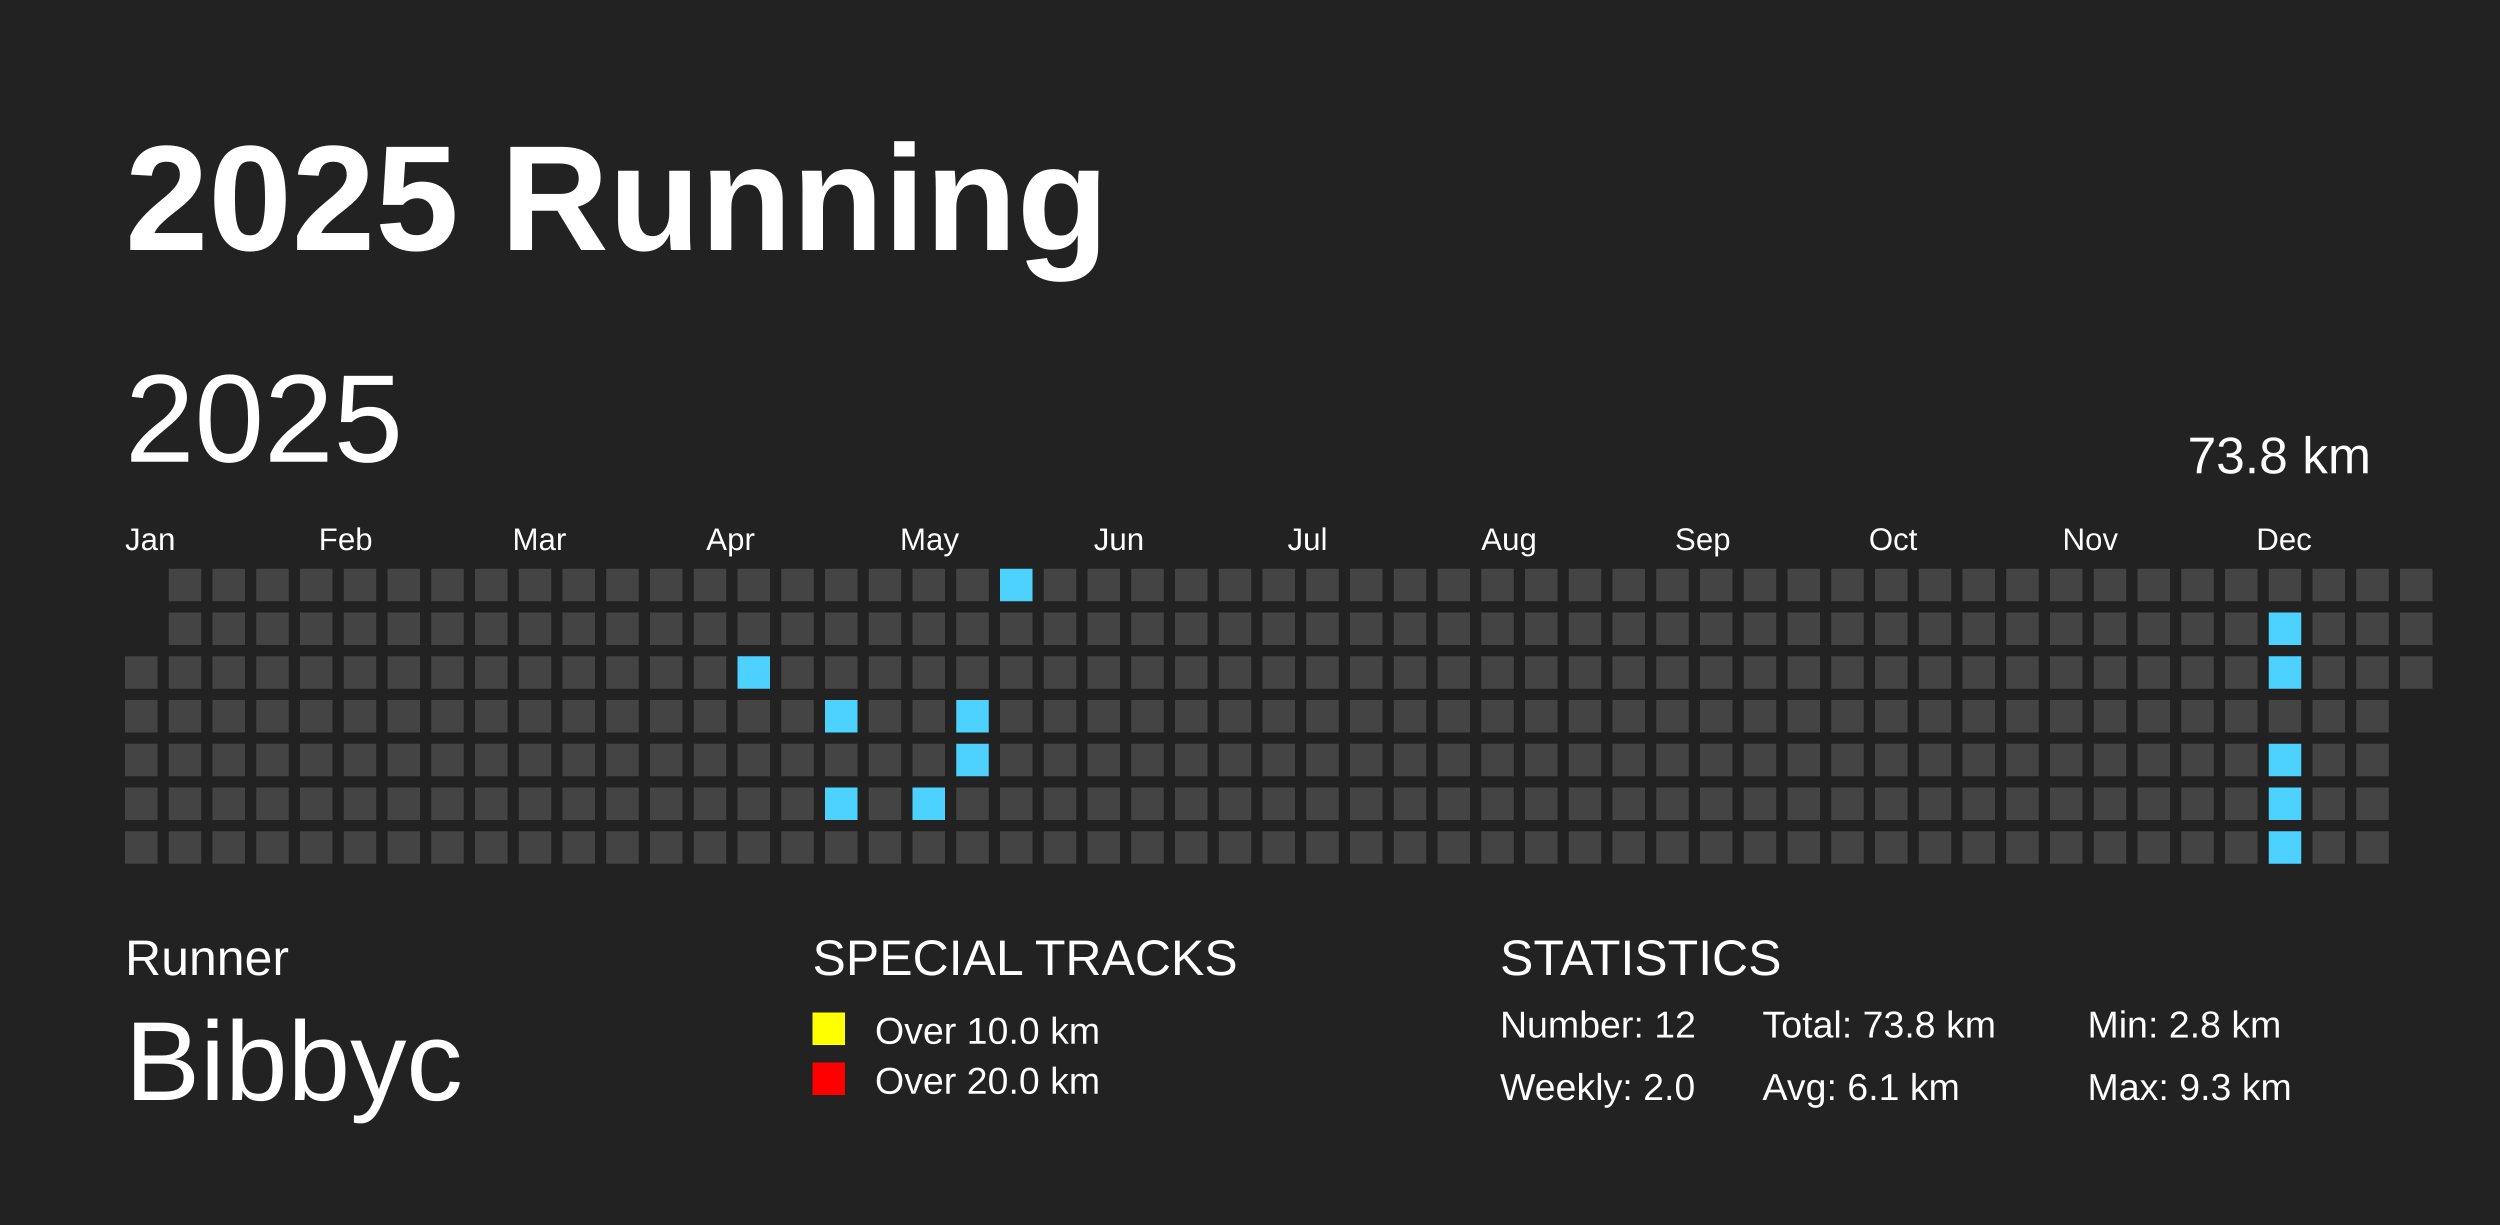
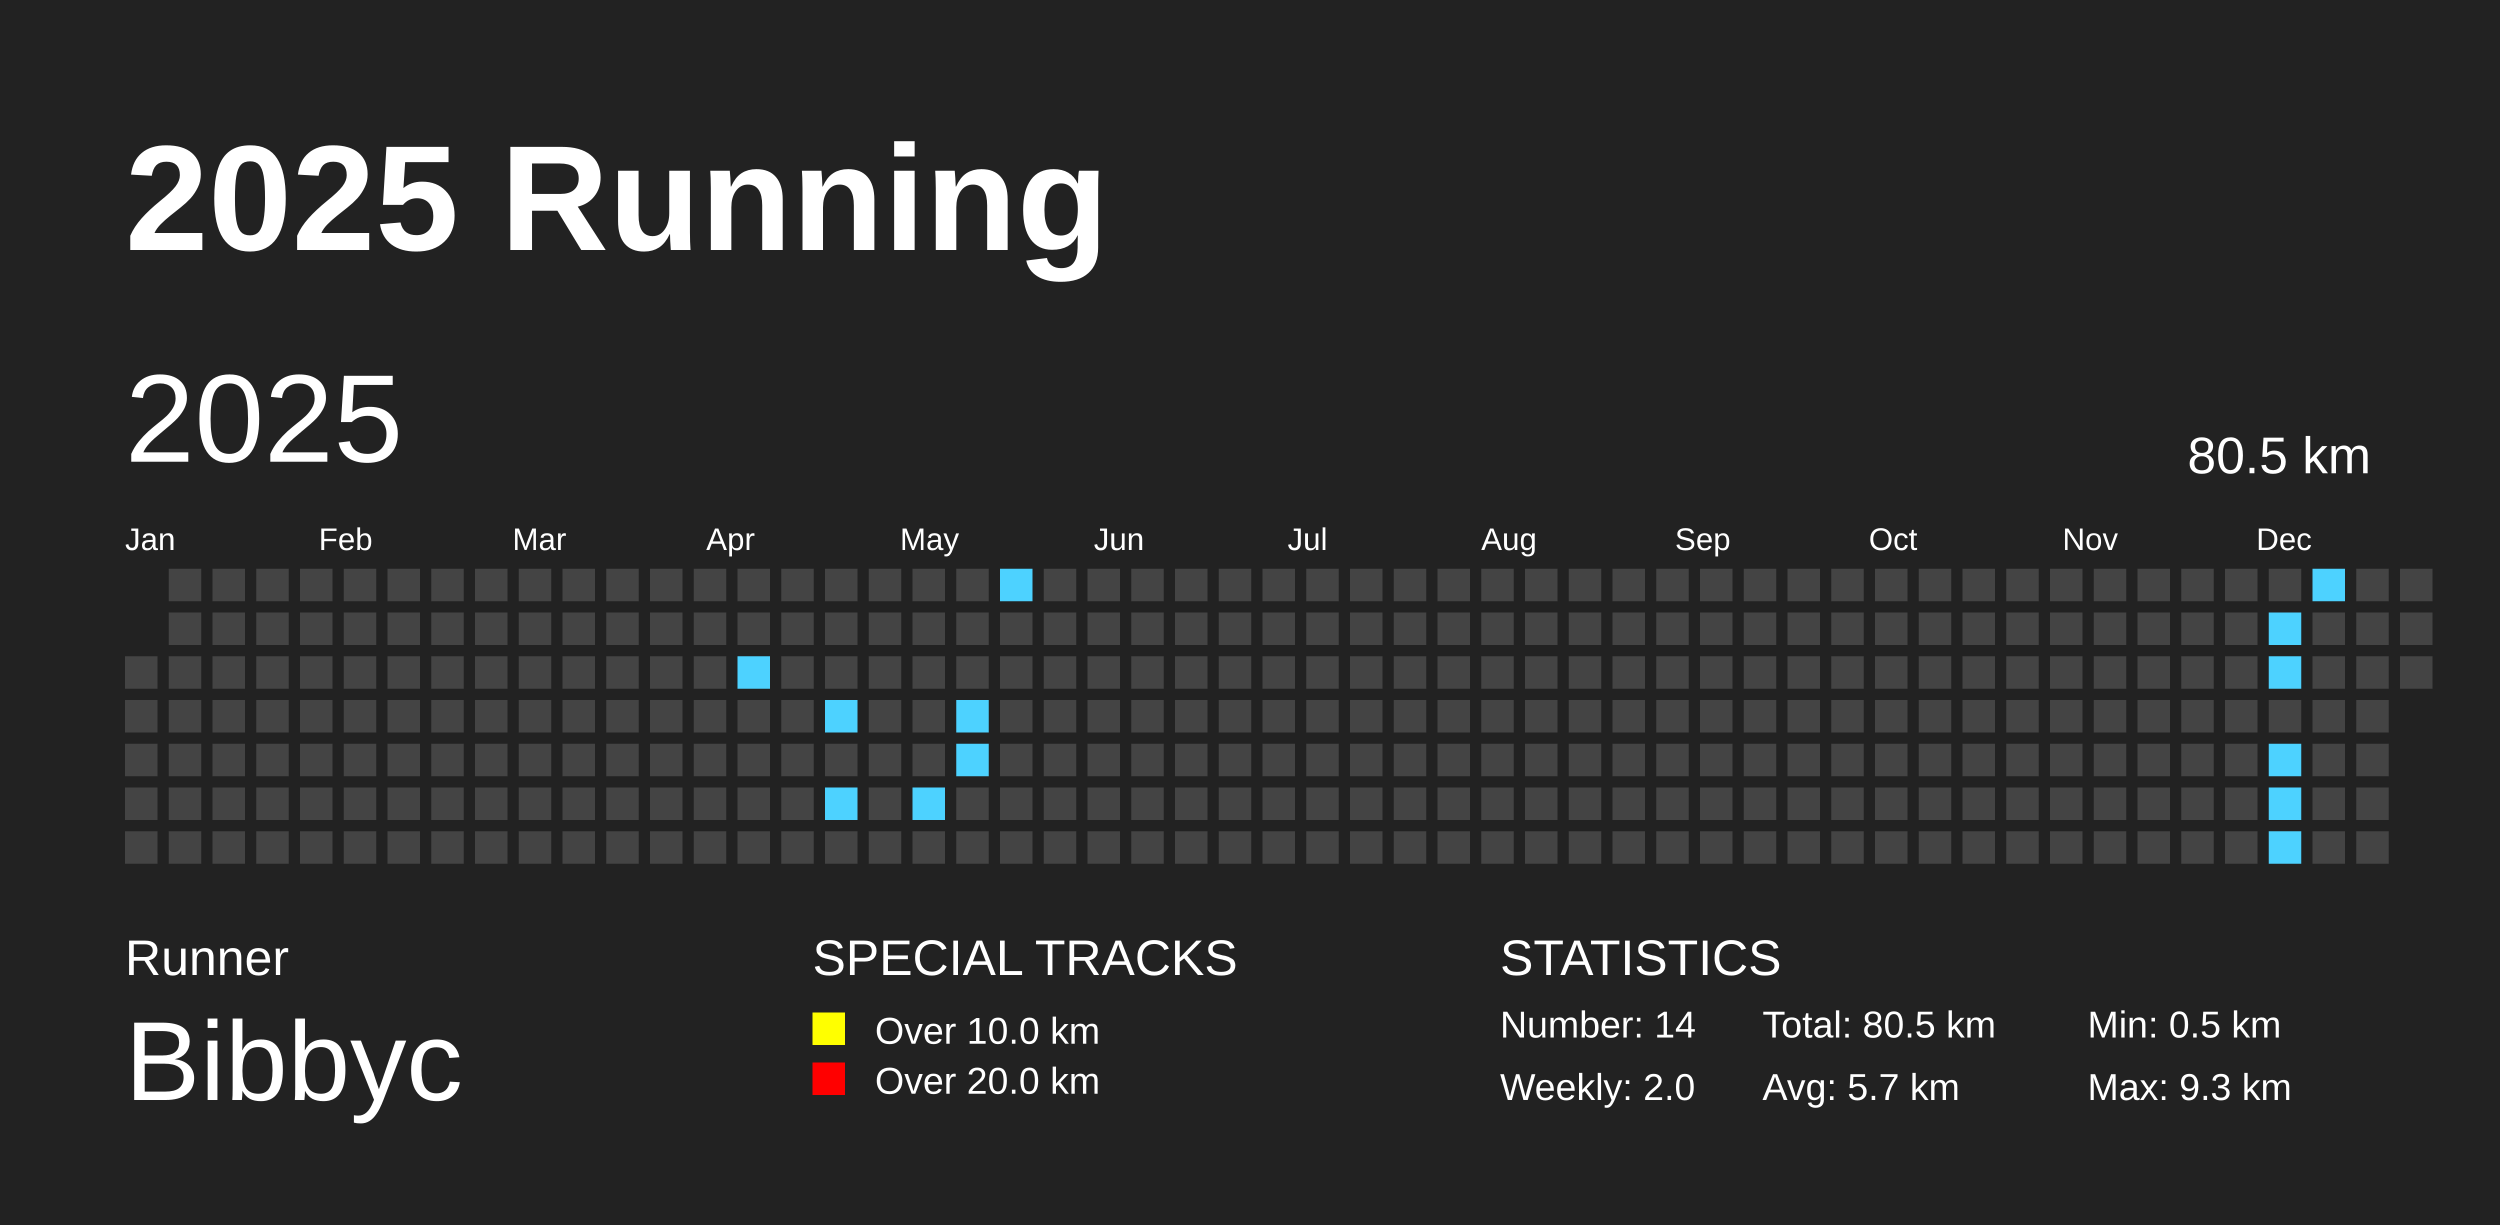
<svg xmlns="http://www.w3.org/2000/svg" baseProfile="full" height="98mm" version="1.1" viewBox="0,0,200,98" width="200mm">
  <defs />
  <rect fill="#222222" height="98" width="200" x="0" y="0" />
  <text fill="#FFFFFF" style="font-size:12px; font-family:Arial; font-weight:bold;" x="10" y="20">2025 Running</text>
  <text fill="#FFFFFF" style="font-size:4px; font-family:Arial" x="10" y="78">Runner</text>
  <text fill="#FFFFFF" style="font-size:9px; font-family:Arial" x="10" y="88">Bibbyc</text>
  <text fill="#FFFFFF" style="font-size:4px; font-family:Arial" x="65" y="78">SPECIAL TRACKS</text>
  <rect fill="yellow" height="2.6" width="2.6" x="65" y="81" />
  <text fill="#FFFFFF" style="font-size:3px; font-family:Arial" x="70" y="83.5">Over 10.0 km</text>
  <rect fill="red" height="2.6" width="2.6" x="65" y="85" />
  <text fill="#FFFFFF" style="font-size:3px; font-family:Arial" x="70" y="87.5">Over 20.0 km</text>
  <text fill="#FFFFFF" style="font-size:4px; font-family:Arial" x="120" y="78">STATISTICS</text>
-   <text fill="#FFFFFF" style="font-size:3px; font-family:Arial" x="120" y="83">Number: 12</text>
+   <text fill="#FFFFFF" style="font-size:3px; font-family:Arial" x="120" y="83">Number: 14</text>
  <text fill="#FFFFFF" style="font-size:3px; font-family:Arial" x="120" y="88">Weekly: 2.0</text>
-   <text fill="#FFFFFF" style="font-size:3px; font-family:Arial" x="141" y="83">Total: 73.8 km</text>
-   <text fill="#FFFFFF" style="font-size:3px; font-family:Arial" x="141" y="88">Avg: 6.1 km</text>
-   <text fill="#FFFFFF" style="font-size:3px; font-family:Arial" x="167" y="83">Min: 2.8 km</text>
+   <text fill="#FFFFFF" style="font-size:3px; font-family:Arial" x="141" y="83">Total: 80.5 km</text>
+   <text fill="#FFFFFF" style="font-size:3px; font-family:Arial" x="141" y="88">Avg: 5.7 km</text>
+   <text fill="#FFFFFF" style="font-size:3px; font-family:Arial" x="167" y="83">Min: 0.5 km</text>
  <text fill="#FFFFFF" style="font-size:3px; font-family:Arial" x="167" y="88">Max: 9.3 km</text>
  <text dominant-baseline="hanging" fill="#FFFFFF" style="font-size:10.0px; font-family:Arial;" x="10" y="30">2025</text>
-   <text dominant-baseline="hanging" fill="#FFFFFF" style="font-size:4.125px; font-family:Arial;" x="175" y="35">73.8 km</text>
+   <text dominant-baseline="hanging" fill="#FFFFFF" style="font-size:4.125px; font-family:Arial;" x="175" y="35">80.5 km</text>
  <text fill="#FFFFFF" style="font-size:2.5px; font-family:Arial" x="10.0" y="44">Jan</text>
  <text fill="#FFFFFF" style="font-size:2.5px; font-family:Arial" x="25.5" y="44">Feb</text>
  <text fill="#FFFFFF" style="font-size:2.5px; font-family:Arial" x="41.0" y="44">Mar</text>
  <text fill="#FFFFFF" style="font-size:2.5px; font-family:Arial" x="56.5" y="44">Apr</text>
  <text fill="#FFFFFF" style="font-size:2.5px; font-family:Arial" x="72.0" y="44">May</text>
  <text fill="#FFFFFF" style="font-size:2.5px; font-family:Arial" x="87.5" y="44">Jun</text>
  <text fill="#FFFFFF" style="font-size:2.5px; font-family:Arial" x="103.0" y="44">Jul</text>
  <text fill="#FFFFFF" style="font-size:2.5px; font-family:Arial" x="118.5" y="44">Aug</text>
  <text fill="#FFFFFF" style="font-size:2.5px; font-family:Arial" x="134.0" y="44">Sep</text>
  <text fill="#FFFFFF" style="font-size:2.5px; font-family:Arial" x="149.5" y="44">Oct</text>
  <text fill="#FFFFFF" style="font-size:2.5px; font-family:Arial" x="165.0" y="44">Nov</text>
  <text fill="#FFFFFF" style="font-size:2.5px; font-family:Arial" x="180.5" y="44">Dec</text>
  <rect fill="#444444" height="2.6" width="2.6" x="10.0" y="52.5" />
  <rect fill="#444444" height="2.6" width="2.6" x="10.0" y="56.0" />
  <rect fill="#444444" height="2.6" width="2.6" x="10.0" y="59.5" />
  <rect fill="#444444" height="2.6" width="2.6" x="10.0" y="63.0" />
  <rect fill="#444444" height="2.6" width="2.6" x="10.0" y="66.5" />
  <rect fill="#444444" height="2.6" width="2.6" x="13.5" y="45.5" />
  <rect fill="#444444" height="2.6" width="2.6" x="13.5" y="49.0" />
  <rect fill="#444444" height="2.6" width="2.6" x="13.5" y="52.5" />
  <rect fill="#444444" height="2.6" width="2.6" x="13.5" y="56.0" />
  <rect fill="#444444" height="2.6" width="2.6" x="13.5" y="59.5" />
  <rect fill="#444444" height="2.6" width="2.6" x="13.5" y="63.0" />
  <rect fill="#444444" height="2.6" width="2.6" x="13.5" y="66.5" />
  <rect fill="#444444" height="2.6" width="2.6" x="17.0" y="45.5" />
  <rect fill="#444444" height="2.6" width="2.6" x="17.0" y="49.0" />
  <rect fill="#444444" height="2.6" width="2.6" x="17.0" y="52.5" />
  <rect fill="#444444" height="2.6" width="2.6" x="17.0" y="56.0" />
  <rect fill="#444444" height="2.6" width="2.6" x="17.0" y="59.5" />
  <rect fill="#444444" height="2.6" width="2.6" x="17.0" y="63.0" />
  <rect fill="#444444" height="2.6" width="2.6" x="17.0" y="66.5" />
  <rect fill="#444444" height="2.6" width="2.6" x="20.5" y="45.5" />
  <rect fill="#444444" height="2.6" width="2.6" x="20.5" y="49.0" />
  <rect fill="#444444" height="2.6" width="2.6" x="20.5" y="52.5" />
  <rect fill="#444444" height="2.6" width="2.6" x="20.5" y="56.0" />
  <rect fill="#444444" height="2.6" width="2.6" x="20.5" y="59.5" />
  <rect fill="#444444" height="2.6" width="2.6" x="20.5" y="63.0" />
  <rect fill="#444444" height="2.6" width="2.6" x="20.5" y="66.5" />
  <rect fill="#444444" height="2.6" width="2.6" x="24.0" y="45.5" />
  <rect fill="#444444" height="2.6" width="2.6" x="24.0" y="49.0" />
  <rect fill="#444444" height="2.6" width="2.6" x="24.0" y="52.5" />
  <rect fill="#444444" height="2.6" width="2.6" x="24.0" y="56.0" />
  <rect fill="#444444" height="2.6" width="2.6" x="24.0" y="59.5" />
  <rect fill="#444444" height="2.6" width="2.6" x="24.0" y="63.0" />
  <rect fill="#444444" height="2.6" width="2.6" x="24.0" y="66.5" />
  <rect fill="#444444" height="2.6" width="2.6" x="27.5" y="45.5" />
  <rect fill="#444444" height="2.6" width="2.6" x="27.5" y="49.0" />
  <rect fill="#444444" height="2.6" width="2.6" x="27.5" y="52.5" />
  <rect fill="#444444" height="2.6" width="2.6" x="27.5" y="56.0" />
  <rect fill="#444444" height="2.6" width="2.6" x="27.5" y="59.5" />
  <rect fill="#444444" height="2.6" width="2.6" x="27.5" y="63.0" />
  <rect fill="#444444" height="2.6" width="2.6" x="27.5" y="66.5" />
  <rect fill="#444444" height="2.6" width="2.6" x="31.0" y="45.5" />
  <rect fill="#444444" height="2.6" width="2.6" x="31.0" y="49.0" />
  <rect fill="#444444" height="2.6" width="2.6" x="31.0" y="52.5" />
  <rect fill="#444444" height="2.6" width="2.6" x="31.0" y="56.0" />
  <rect fill="#444444" height="2.6" width="2.6" x="31.0" y="59.5" />
  <rect fill="#444444" height="2.6" width="2.6" x="31.0" y="63.0" />
  <rect fill="#444444" height="2.6" width="2.6" x="31.0" y="66.5" />
  <rect fill="#444444" height="2.6" width="2.6" x="34.5" y="45.5" />
  <rect fill="#444444" height="2.6" width="2.6" x="34.5" y="49.0" />
  <rect fill="#444444" height="2.6" width="2.6" x="34.5" y="52.5" />
  <rect fill="#444444" height="2.6" width="2.6" x="34.5" y="56.0" />
  <rect fill="#444444" height="2.6" width="2.6" x="34.5" y="59.5" />
  <rect fill="#444444" height="2.6" width="2.6" x="34.5" y="63.0" />
  <rect fill="#444444" height="2.6" width="2.6" x="34.5" y="66.5" />
  <rect fill="#444444" height="2.6" width="2.6" x="38.0" y="45.5" />
  <rect fill="#444444" height="2.6" width="2.6" x="38.0" y="49.0" />
  <rect fill="#444444" height="2.6" width="2.6" x="38.0" y="52.5" />
  <rect fill="#444444" height="2.6" width="2.6" x="38.0" y="56.0" />
  <rect fill="#444444" height="2.6" width="2.6" x="38.0" y="59.5" />
  <rect fill="#444444" height="2.6" width="2.6" x="38.0" y="63.0" />
  <rect fill="#444444" height="2.6" width="2.6" x="38.0" y="66.5" />
  <rect fill="#444444" height="2.6" width="2.6" x="41.5" y="45.5" />
  <rect fill="#444444" height="2.6" width="2.6" x="41.5" y="49.0" />
  <rect fill="#444444" height="2.6" width="2.6" x="41.5" y="52.5" />
  <rect fill="#444444" height="2.6" width="2.6" x="41.5" y="56.0" />
  <rect fill="#444444" height="2.6" width="2.6" x="41.5" y="59.5" />
  <rect fill="#444444" height="2.6" width="2.6" x="41.5" y="63.0" />
  <rect fill="#444444" height="2.6" width="2.6" x="41.5" y="66.5" />
  <rect fill="#444444" height="2.6" width="2.6" x="45.0" y="45.5" />
  <rect fill="#444444" height="2.6" width="2.6" x="45.0" y="49.0" />
  <rect fill="#444444" height="2.6" width="2.6" x="45.0" y="52.5" />
  <rect fill="#444444" height="2.6" width="2.6" x="45.0" y="56.0" />
  <rect fill="#444444" height="2.6" width="2.6" x="45.0" y="59.5" />
  <rect fill="#444444" height="2.6" width="2.6" x="45.0" y="63.0" />
  <rect fill="#444444" height="2.6" width="2.6" x="45.0" y="66.5" />
  <rect fill="#444444" height="2.6" width="2.6" x="48.5" y="45.5" />
  <rect fill="#444444" height="2.6" width="2.6" x="48.5" y="49.0" />
  <rect fill="#444444" height="2.6" width="2.6" x="48.5" y="52.5" />
  <rect fill="#444444" height="2.6" width="2.6" x="48.5" y="56.0" />
  <rect fill="#444444" height="2.6" width="2.6" x="48.5" y="59.5" />
  <rect fill="#444444" height="2.6" width="2.6" x="48.5" y="63.0" />
  <rect fill="#444444" height="2.6" width="2.6" x="48.5" y="66.5" />
  <rect fill="#444444" height="2.6" width="2.6" x="52.0" y="45.5" />
  <rect fill="#444444" height="2.6" width="2.6" x="52.0" y="49.0" />
  <rect fill="#444444" height="2.6" width="2.6" x="52.0" y="52.5" />
  <rect fill="#444444" height="2.6" width="2.6" x="52.0" y="56.0" />
  <rect fill="#444444" height="2.6" width="2.6" x="52.0" y="59.5" />
  <rect fill="#444444" height="2.6" width="2.6" x="52.0" y="63.0" />
  <rect fill="#444444" height="2.6" width="2.6" x="52.0" y="66.5" />
  <rect fill="#444444" height="2.6" width="2.6" x="55.5" y="45.5" />
  <rect fill="#444444" height="2.6" width="2.6" x="55.5" y="49.0" />
  <rect fill="#444444" height="2.6" width="2.6" x="55.5" y="52.5" />
  <rect fill="#444444" height="2.6" width="2.6" x="55.5" y="56.0" />
  <rect fill="#444444" height="2.6" width="2.6" x="55.5" y="59.5" />
  <rect fill="#444444" height="2.6" width="2.6" x="55.5" y="63.0" />
  <rect fill="#444444" height="2.6" width="2.6" x="55.5" y="66.5" />
  <rect fill="#444444" height="2.6" width="2.6" x="59.0" y="45.5" />
  <rect fill="#444444" height="2.6" width="2.6" x="59.0" y="49.0" />
  <rect fill="#4DD2FF" height="2.6" width="2.6" x="59.0" y="52.5" />
  <rect fill="#444444" height="2.6" width="2.6" x="59.0" y="56.0" />
  <rect fill="#444444" height="2.6" width="2.6" x="59.0" y="59.5" />
  <rect fill="#444444" height="2.6" width="2.6" x="59.0" y="63.0" />
  <rect fill="#444444" height="2.6" width="2.6" x="59.0" y="66.5" />
  <rect fill="#444444" height="2.6" width="2.6" x="62.5" y="45.5" />
  <rect fill="#444444" height="2.6" width="2.6" x="62.5" y="49.0" />
  <rect fill="#444444" height="2.6" width="2.6" x="62.5" y="52.5" />
  <rect fill="#444444" height="2.6" width="2.6" x="62.5" y="56.0" />
  <rect fill="#444444" height="2.6" width="2.6" x="62.5" y="59.5" />
  <rect fill="#444444" height="2.6" width="2.6" x="62.5" y="63.0" />
  <rect fill="#444444" height="2.6" width="2.6" x="62.5" y="66.5" />
  <rect fill="#444444" height="2.6" width="2.6" x="66.0" y="45.5" />
  <rect fill="#444444" height="2.6" width="2.6" x="66.0" y="49.0" />
  <rect fill="#444444" height="2.6" width="2.6" x="66.0" y="52.5" />
  <rect fill="#4DD2FF" height="2.6" width="2.6" x="66.0" y="56.0" />
  <rect fill="#444444" height="2.6" width="2.6" x="66.0" y="59.5" />
  <rect fill="#4DD2FF" height="2.6" width="2.6" x="66.0" y="63.0" />
  <rect fill="#444444" height="2.6" width="2.6" x="66.0" y="66.5" />
  <rect fill="#444444" height="2.6" width="2.6" x="69.5" y="45.5" />
  <rect fill="#444444" height="2.6" width="2.6" x="69.5" y="49.0" />
  <rect fill="#444444" height="2.6" width="2.6" x="69.5" y="52.5" />
  <rect fill="#444444" height="2.6" width="2.6" x="69.5" y="56.0" />
  <rect fill="#444444" height="2.6" width="2.6" x="69.5" y="59.5" />
  <rect fill="#444444" height="2.6" width="2.6" x="69.5" y="63.0" />
  <rect fill="#444444" height="2.6" width="2.6" x="69.5" y="66.5" />
  <rect fill="#444444" height="2.6" width="2.6" x="73.0" y="45.5" />
  <rect fill="#444444" height="2.6" width="2.6" x="73.0" y="49.0" />
  <rect fill="#444444" height="2.6" width="2.6" x="73.0" y="52.5" />
  <rect fill="#444444" height="2.6" width="2.6" x="73.0" y="56.0" />
  <rect fill="#444444" height="2.6" width="2.6" x="73.0" y="59.5" />
  <rect fill="#4DD2FF" height="2.6" width="2.6" x="73.0" y="63.0" />
  <rect fill="#444444" height="2.6" width="2.6" x="73.0" y="66.5" />
  <rect fill="#444444" height="2.6" width="2.6" x="76.5" y="45.5" />
  <rect fill="#444444" height="2.6" width="2.6" x="76.5" y="49.0" />
  <rect fill="#444444" height="2.6" width="2.6" x="76.5" y="52.5" />
  <rect fill="#4DD2FF" height="2.6" width="2.6" x="76.5" y="56.0" />
  <rect fill="#4DD2FF" height="2.6" width="2.6" x="76.5" y="59.5" />
  <rect fill="#444444" height="2.6" width="2.6" x="76.5" y="63.0" />
  <rect fill="#444444" height="2.6" width="2.6" x="76.5" y="66.5" />
  <rect fill="#4DD2FF" height="2.6" width="2.6" x="80.0" y="45.5" />
  <rect fill="#444444" height="2.6" width="2.6" x="80.0" y="49.0" />
  <rect fill="#444444" height="2.6" width="2.6" x="80.0" y="52.5" />
  <rect fill="#444444" height="2.6" width="2.6" x="80.0" y="56.0" />
  <rect fill="#444444" height="2.6" width="2.6" x="80.0" y="59.5" />
  <rect fill="#444444" height="2.6" width="2.6" x="80.0" y="63.0" />
  <rect fill="#444444" height="2.6" width="2.6" x="80.0" y="66.5" />
  <rect fill="#444444" height="2.6" width="2.6" x="83.5" y="45.5" />
  <rect fill="#444444" height="2.6" width="2.6" x="83.5" y="49.0" />
  <rect fill="#444444" height="2.6" width="2.6" x="83.5" y="52.5" />
  <rect fill="#444444" height="2.6" width="2.6" x="83.5" y="56.0" />
  <rect fill="#444444" height="2.6" width="2.6" x="83.5" y="59.5" />
  <rect fill="#444444" height="2.6" width="2.6" x="83.5" y="63.0" />
  <rect fill="#444444" height="2.6" width="2.6" x="83.5" y="66.5" />
  <rect fill="#444444" height="2.6" width="2.6" x="87.0" y="45.5" />
  <rect fill="#444444" height="2.6" width="2.6" x="87.0" y="49.0" />
  <rect fill="#444444" height="2.6" width="2.6" x="87.0" y="52.5" />
  <rect fill="#444444" height="2.6" width="2.6" x="87.0" y="56.0" />
  <rect fill="#444444" height="2.6" width="2.6" x="87.0" y="59.5" />
  <rect fill="#444444" height="2.6" width="2.6" x="87.0" y="63.0" />
  <rect fill="#444444" height="2.6" width="2.6" x="87.0" y="66.5" />
  <rect fill="#444444" height="2.6" width="2.6" x="90.5" y="45.5" />
  <rect fill="#444444" height="2.6" width="2.6" x="90.5" y="49.0" />
  <rect fill="#444444" height="2.6" width="2.6" x="90.5" y="52.5" />
  <rect fill="#444444" height="2.6" width="2.6" x="90.5" y="56.0" />
  <rect fill="#444444" height="2.6" width="2.6" x="90.5" y="59.5" />
  <rect fill="#444444" height="2.6" width="2.6" x="90.5" y="63.0" />
  <rect fill="#444444" height="2.6" width="2.6" x="90.5" y="66.5" />
  <rect fill="#444444" height="2.6" width="2.6" x="94.0" y="45.5" />
  <rect fill="#444444" height="2.6" width="2.6" x="94.0" y="49.0" />
  <rect fill="#444444" height="2.6" width="2.6" x="94.0" y="52.5" />
  <rect fill="#444444" height="2.6" width="2.6" x="94.0" y="56.0" />
  <rect fill="#444444" height="2.6" width="2.6" x="94.0" y="59.5" />
  <rect fill="#444444" height="2.6" width="2.6" x="94.0" y="63.0" />
  <rect fill="#444444" height="2.6" width="2.6" x="94.0" y="66.5" />
  <rect fill="#444444" height="2.6" width="2.6" x="97.5" y="45.5" />
  <rect fill="#444444" height="2.6" width="2.6" x="97.5" y="49.0" />
  <rect fill="#444444" height="2.6" width="2.6" x="97.5" y="52.5" />
  <rect fill="#444444" height="2.6" width="2.6" x="97.5" y="56.0" />
  <rect fill="#444444" height="2.6" width="2.6" x="97.5" y="59.5" />
  <rect fill="#444444" height="2.6" width="2.6" x="97.5" y="63.0" />
  <rect fill="#444444" height="2.6" width="2.6" x="97.5" y="66.5" />
  <rect fill="#444444" height="2.6" width="2.6" x="101.0" y="45.5" />
  <rect fill="#444444" height="2.6" width="2.6" x="101.0" y="49.0" />
  <rect fill="#444444" height="2.6" width="2.6" x="101.0" y="52.5" />
  <rect fill="#444444" height="2.6" width="2.6" x="101.0" y="56.0" />
  <rect fill="#444444" height="2.6" width="2.6" x="101.0" y="59.5" />
  <rect fill="#444444" height="2.6" width="2.6" x="101.0" y="63.0" />
  <rect fill="#444444" height="2.6" width="2.6" x="101.0" y="66.5" />
  <rect fill="#444444" height="2.6" width="2.6" x="104.5" y="45.5" />
  <rect fill="#444444" height="2.6" width="2.6" x="104.5" y="49.0" />
  <rect fill="#444444" height="2.6" width="2.6" x="104.5" y="52.5" />
  <rect fill="#444444" height="2.6" width="2.6" x="104.5" y="56.0" />
  <rect fill="#444444" height="2.6" width="2.6" x="104.5" y="59.5" />
  <rect fill="#444444" height="2.6" width="2.6" x="104.5" y="63.0" />
  <rect fill="#444444" height="2.6" width="2.6" x="104.5" y="66.5" />
  <rect fill="#444444" height="2.6" width="2.6" x="108.0" y="45.5" />
  <rect fill="#444444" height="2.6" width="2.6" x="108.0" y="49.0" />
  <rect fill="#444444" height="2.6" width="2.6" x="108.0" y="52.5" />
  <rect fill="#444444" height="2.6" width="2.6" x="108.0" y="56.0" />
  <rect fill="#444444" height="2.6" width="2.6" x="108.0" y="59.5" />
  <rect fill="#444444" height="2.6" width="2.6" x="108.0" y="63.0" />
  <rect fill="#444444" height="2.6" width="2.6" x="108.0" y="66.5" />
  <rect fill="#444444" height="2.6" width="2.6" x="111.5" y="45.5" />
  <rect fill="#444444" height="2.6" width="2.6" x="111.5" y="49.0" />
  <rect fill="#444444" height="2.6" width="2.6" x="111.5" y="52.5" />
  <rect fill="#444444" height="2.6" width="2.6" x="111.5" y="56.0" />
  <rect fill="#444444" height="2.6" width="2.6" x="111.5" y="59.5" />
  <rect fill="#444444" height="2.6" width="2.6" x="111.5" y="63.0" />
  <rect fill="#444444" height="2.6" width="2.6" x="111.5" y="66.5" />
  <rect fill="#444444" height="2.6" width="2.6" x="115.0" y="45.5" />
  <rect fill="#444444" height="2.6" width="2.6" x="115.0" y="49.0" />
  <rect fill="#444444" height="2.6" width="2.6" x="115.0" y="52.5" />
  <rect fill="#444444" height="2.6" width="2.6" x="115.0" y="56.0" />
  <rect fill="#444444" height="2.6" width="2.6" x="115.0" y="59.5" />
  <rect fill="#444444" height="2.6" width="2.6" x="115.0" y="63.0" />
  <rect fill="#444444" height="2.6" width="2.6" x="115.0" y="66.5" />
  <rect fill="#444444" height="2.6" width="2.6" x="118.5" y="45.5" />
  <rect fill="#444444" height="2.6" width="2.6" x="118.5" y="49.0" />
  <rect fill="#444444" height="2.6" width="2.6" x="118.5" y="52.5" />
  <rect fill="#444444" height="2.6" width="2.6" x="118.5" y="56.0" />
  <rect fill="#444444" height="2.6" width="2.6" x="118.5" y="59.5" />
  <rect fill="#444444" height="2.6" width="2.6" x="118.5" y="63.0" />
  <rect fill="#444444" height="2.6" width="2.6" x="118.5" y="66.5" />
  <rect fill="#444444" height="2.6" width="2.6" x="122.0" y="45.5" />
  <rect fill="#444444" height="2.6" width="2.6" x="122.0" y="49.0" />
  <rect fill="#444444" height="2.6" width="2.6" x="122.0" y="52.5" />
  <rect fill="#444444" height="2.6" width="2.6" x="122.0" y="56.0" />
  <rect fill="#444444" height="2.6" width="2.6" x="122.0" y="59.5" />
  <rect fill="#444444" height="2.6" width="2.6" x="122.0" y="63.0" />
  <rect fill="#444444" height="2.6" width="2.6" x="122.0" y="66.5" />
  <rect fill="#444444" height="2.6" width="2.6" x="125.5" y="45.5" />
  <rect fill="#444444" height="2.6" width="2.6" x="125.5" y="49.0" />
  <rect fill="#444444" height="2.6" width="2.6" x="125.5" y="52.5" />
  <rect fill="#444444" height="2.6" width="2.6" x="125.5" y="56.0" />
  <rect fill="#444444" height="2.6" width="2.6" x="125.5" y="59.5" />
  <rect fill="#444444" height="2.6" width="2.6" x="125.5" y="63.0" />
  <rect fill="#444444" height="2.6" width="2.6" x="125.5" y="66.5" />
  <rect fill="#444444" height="2.6" width="2.6" x="129.0" y="45.5" />
  <rect fill="#444444" height="2.6" width="2.6" x="129.0" y="49.0" />
  <rect fill="#444444" height="2.6" width="2.6" x="129.0" y="52.5" />
  <rect fill="#444444" height="2.6" width="2.6" x="129.0" y="56.0" />
  <rect fill="#444444" height="2.6" width="2.6" x="129.0" y="59.5" />
  <rect fill="#444444" height="2.6" width="2.6" x="129.0" y="63.0" />
  <rect fill="#444444" height="2.6" width="2.6" x="129.0" y="66.5" />
  <rect fill="#444444" height="2.6" width="2.6" x="132.5" y="45.5" />
  <rect fill="#444444" height="2.6" width="2.6" x="132.5" y="49.0" />
  <rect fill="#444444" height="2.6" width="2.6" x="132.5" y="52.5" />
  <rect fill="#444444" height="2.6" width="2.6" x="132.5" y="56.0" />
  <rect fill="#444444" height="2.6" width="2.6" x="132.5" y="59.5" />
  <rect fill="#444444" height="2.6" width="2.6" x="132.5" y="63.0" />
  <rect fill="#444444" height="2.6" width="2.6" x="132.5" y="66.5" />
  <rect fill="#444444" height="2.6" width="2.6" x="136.0" y="45.5" />
  <rect fill="#444444" height="2.6" width="2.6" x="136.0" y="49.0" />
  <rect fill="#444444" height="2.6" width="2.6" x="136.0" y="52.5" />
  <rect fill="#444444" height="2.6" width="2.6" x="136.0" y="56.0" />
  <rect fill="#444444" height="2.6" width="2.6" x="136.0" y="59.5" />
  <rect fill="#444444" height="2.6" width="2.6" x="136.0" y="63.0" />
  <rect fill="#444444" height="2.6" width="2.6" x="136.0" y="66.5" />
  <rect fill="#444444" height="2.6" width="2.6" x="139.5" y="45.5" />
  <rect fill="#444444" height="2.6" width="2.6" x="139.5" y="49.0" />
  <rect fill="#444444" height="2.6" width="2.6" x="139.5" y="52.5" />
  <rect fill="#444444" height="2.6" width="2.6" x="139.5" y="56.0" />
  <rect fill="#444444" height="2.6" width="2.6" x="139.5" y="59.5" />
  <rect fill="#444444" height="2.6" width="2.6" x="139.5" y="63.0" />
  <rect fill="#444444" height="2.6" width="2.6" x="139.5" y="66.5" />
  <rect fill="#444444" height="2.6" width="2.6" x="143.0" y="45.5" />
  <rect fill="#444444" height="2.6" width="2.6" x="143.0" y="49.0" />
  <rect fill="#444444" height="2.6" width="2.6" x="143.0" y="52.5" />
  <rect fill="#444444" height="2.6" width="2.6" x="143.0" y="56.0" />
  <rect fill="#444444" height="2.6" width="2.6" x="143.0" y="59.5" />
  <rect fill="#444444" height="2.6" width="2.6" x="143.0" y="63.0" />
  <rect fill="#444444" height="2.6" width="2.6" x="143.0" y="66.5" />
  <rect fill="#444444" height="2.6" width="2.6" x="146.5" y="45.5" />
  <rect fill="#444444" height="2.6" width="2.6" x="146.5" y="49.0" />
  <rect fill="#444444" height="2.6" width="2.6" x="146.5" y="52.5" />
  <rect fill="#444444" height="2.6" width="2.6" x="146.5" y="56.0" />
  <rect fill="#444444" height="2.6" width="2.6" x="146.5" y="59.5" />
  <rect fill="#444444" height="2.6" width="2.6" x="146.5" y="63.0" />
  <rect fill="#444444" height="2.6" width="2.6" x="146.5" y="66.5" />
  <rect fill="#444444" height="2.6" width="2.6" x="150.0" y="45.5" />
  <rect fill="#444444" height="2.6" width="2.6" x="150.0" y="49.0" />
  <rect fill="#444444" height="2.6" width="2.6" x="150.0" y="52.5" />
  <rect fill="#444444" height="2.6" width="2.6" x="150.0" y="56.0" />
  <rect fill="#444444" height="2.6" width="2.6" x="150.0" y="59.5" />
  <rect fill="#444444" height="2.6" width="2.6" x="150.0" y="63.0" />
  <rect fill="#444444" height="2.6" width="2.6" x="150.0" y="66.5" />
  <rect fill="#444444" height="2.6" width="2.6" x="153.5" y="45.5" />
  <rect fill="#444444" height="2.6" width="2.6" x="153.5" y="49.0" />
  <rect fill="#444444" height="2.6" width="2.6" x="153.5" y="52.5" />
  <rect fill="#444444" height="2.6" width="2.6" x="153.5" y="56.0" />
  <rect fill="#444444" height="2.6" width="2.6" x="153.5" y="59.5" />
  <rect fill="#444444" height="2.6" width="2.6" x="153.5" y="63.0" />
  <rect fill="#444444" height="2.6" width="2.6" x="153.5" y="66.5" />
  <rect fill="#444444" height="2.6" width="2.6" x="157.0" y="45.5" />
  <rect fill="#444444" height="2.6" width="2.6" x="157.0" y="49.0" />
  <rect fill="#444444" height="2.6" width="2.6" x="157.0" y="52.5" />
  <rect fill="#444444" height="2.6" width="2.6" x="157.0" y="56.0" />
  <rect fill="#444444" height="2.6" width="2.6" x="157.0" y="59.5" />
  <rect fill="#444444" height="2.6" width="2.6" x="157.0" y="63.0" />
  <rect fill="#444444" height="2.6" width="2.6" x="157.0" y="66.5" />
  <rect fill="#444444" height="2.6" width="2.6" x="160.5" y="45.5" />
  <rect fill="#444444" height="2.6" width="2.6" x="160.5" y="49.0" />
  <rect fill="#444444" height="2.6" width="2.6" x="160.5" y="52.5" />
  <rect fill="#444444" height="2.6" width="2.6" x="160.5" y="56.0" />
  <rect fill="#444444" height="2.6" width="2.6" x="160.5" y="59.5" />
  <rect fill="#444444" height="2.6" width="2.6" x="160.5" y="63.0" />
  <rect fill="#444444" height="2.6" width="2.6" x="160.5" y="66.5" />
  <rect fill="#444444" height="2.6" width="2.6" x="164.0" y="45.5" />
  <rect fill="#444444" height="2.6" width="2.6" x="164.0" y="49.0" />
  <rect fill="#444444" height="2.6" width="2.6" x="164.0" y="52.5" />
  <rect fill="#444444" height="2.6" width="2.6" x="164.0" y="56.0" />
  <rect fill="#444444" height="2.6" width="2.6" x="164.0" y="59.5" />
  <rect fill="#444444" height="2.6" width="2.6" x="164.0" y="63.0" />
  <rect fill="#444444" height="2.6" width="2.6" x="164.0" y="66.5" />
  <rect fill="#444444" height="2.6" width="2.6" x="167.5" y="45.5" />
  <rect fill="#444444" height="2.6" width="2.6" x="167.5" y="49.0" />
  <rect fill="#444444" height="2.6" width="2.6" x="167.5" y="52.5" />
  <rect fill="#444444" height="2.6" width="2.6" x="167.5" y="56.0" />
  <rect fill="#444444" height="2.6" width="2.6" x="167.5" y="59.5" />
  <rect fill="#444444" height="2.6" width="2.6" x="167.5" y="63.0" />
  <rect fill="#444444" height="2.6" width="2.6" x="167.5" y="66.5" />
  <rect fill="#444444" height="2.6" width="2.6" x="171.0" y="45.5" />
  <rect fill="#444444" height="2.6" width="2.6" x="171.0" y="49.0" />
  <rect fill="#444444" height="2.6" width="2.6" x="171.0" y="52.5" />
  <rect fill="#444444" height="2.6" width="2.6" x="171.0" y="56.0" />
  <rect fill="#444444" height="2.6" width="2.6" x="171.0" y="59.5" />
  <rect fill="#444444" height="2.6" width="2.6" x="171.0" y="63.0" />
  <rect fill="#444444" height="2.6" width="2.6" x="171.0" y="66.5" />
  <rect fill="#444444" height="2.6" width="2.6" x="174.5" y="45.5" />
  <rect fill="#444444" height="2.6" width="2.6" x="174.5" y="49.0" />
  <rect fill="#444444" height="2.6" width="2.6" x="174.5" y="52.5" />
  <rect fill="#444444" height="2.6" width="2.6" x="174.5" y="56.0" />
  <rect fill="#444444" height="2.6" width="2.6" x="174.5" y="59.5" />
  <rect fill="#444444" height="2.6" width="2.6" x="174.5" y="63.0" />
  <rect fill="#444444" height="2.6" width="2.6" x="174.5" y="66.5" />
  <rect fill="#444444" height="2.6" width="2.6" x="178.0" y="45.5" />
  <rect fill="#444444" height="2.6" width="2.6" x="178.0" y="49.0" />
  <rect fill="#444444" height="2.6" width="2.6" x="178.0" y="52.5" />
  <rect fill="#444444" height="2.6" width="2.6" x="178.0" y="56.0" />
  <rect fill="#444444" height="2.6" width="2.6" x="178.0" y="59.5" />
  <rect fill="#444444" height="2.6" width="2.6" x="178.0" y="63.0" />
  <rect fill="#444444" height="2.6" width="2.6" x="178.0" y="66.5" />
  <rect fill="#444444" height="2.6" width="2.6" x="181.5" y="45.5" />
  <rect fill="#4DD2FF" height="2.6" width="2.6" x="181.5" y="49.0" />
  <rect fill="#4DD2FF" height="2.6" width="2.6" x="181.5" y="52.5" />
  <rect fill="#444444" height="2.6" width="2.6" x="181.5" y="56.0" />
  <rect fill="#4DD2FF" height="2.6" width="2.6" x="181.5" y="59.5" />
  <rect fill="#4DD2FF" height="2.6" width="2.6" x="181.5" y="63.0" />
  <rect fill="#4DD2FF" height="2.6" width="2.6" x="181.5" y="66.5" />
-   <rect fill="#444444" height="2.6" width="2.6" x="185.0" y="45.5" />
+   <rect fill="#4DD2FF" height="2.6" width="2.6" x="185.0" y="45.5" />
  <rect fill="#444444" height="2.6" width="2.6" x="185.0" y="49.0" />
  <rect fill="#444444" height="2.6" width="2.6" x="185.0" y="52.5" />
  <rect fill="#444444" height="2.6" width="2.6" x="185.0" y="56.0" />
  <rect fill="#444444" height="2.6" width="2.6" x="185.0" y="59.5" />
  <rect fill="#444444" height="2.6" width="2.6" x="185.0" y="63.0" />
  <rect fill="#444444" height="2.6" width="2.6" x="185.0" y="66.5" />
  <rect fill="#444444" height="2.6" width="2.6" x="188.5" y="45.5" />
  <rect fill="#444444" height="2.6" width="2.6" x="188.5" y="49.0" />
  <rect fill="#444444" height="2.6" width="2.6" x="188.5" y="52.5" />
  <rect fill="#444444" height="2.6" width="2.6" x="188.5" y="56.0" />
  <rect fill="#444444" height="2.6" width="2.6" x="188.5" y="59.5" />
  <rect fill="#444444" height="2.6" width="2.6" x="188.5" y="63.0" />
  <rect fill="#444444" height="2.6" width="2.6" x="188.5" y="66.5" />
  <rect fill="#444444" height="2.6" width="2.6" x="192.0" y="45.5" />
  <rect fill="#444444" height="2.6" width="2.6" x="192.0" y="49.0" />
  <rect fill="#444444" height="2.6" width="2.6" x="192.0" y="52.5" />
</svg>
